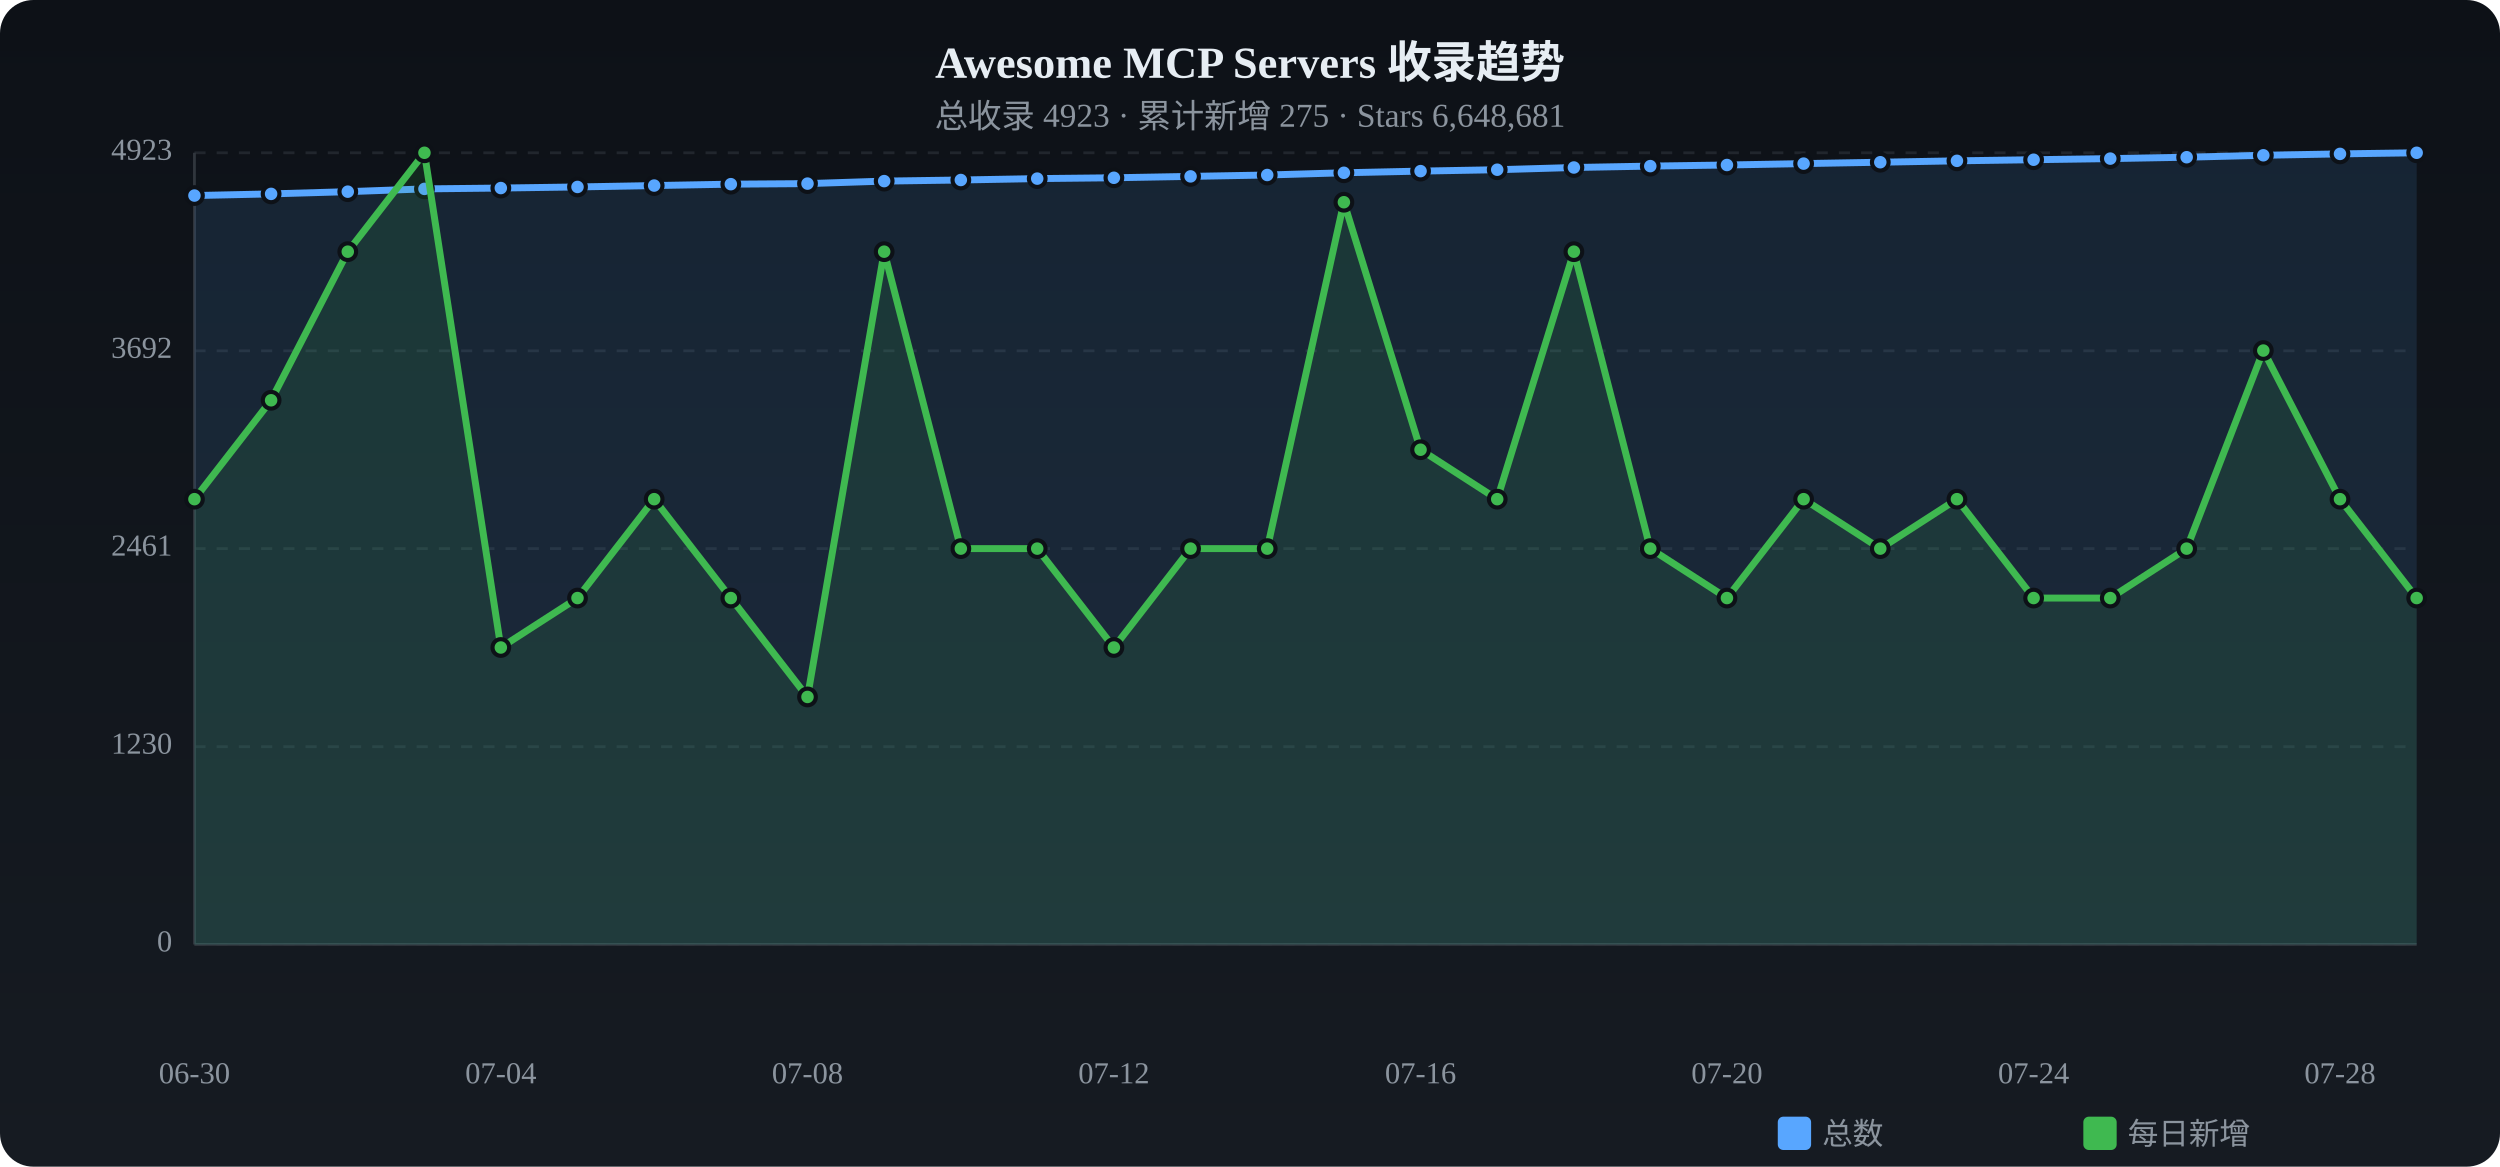
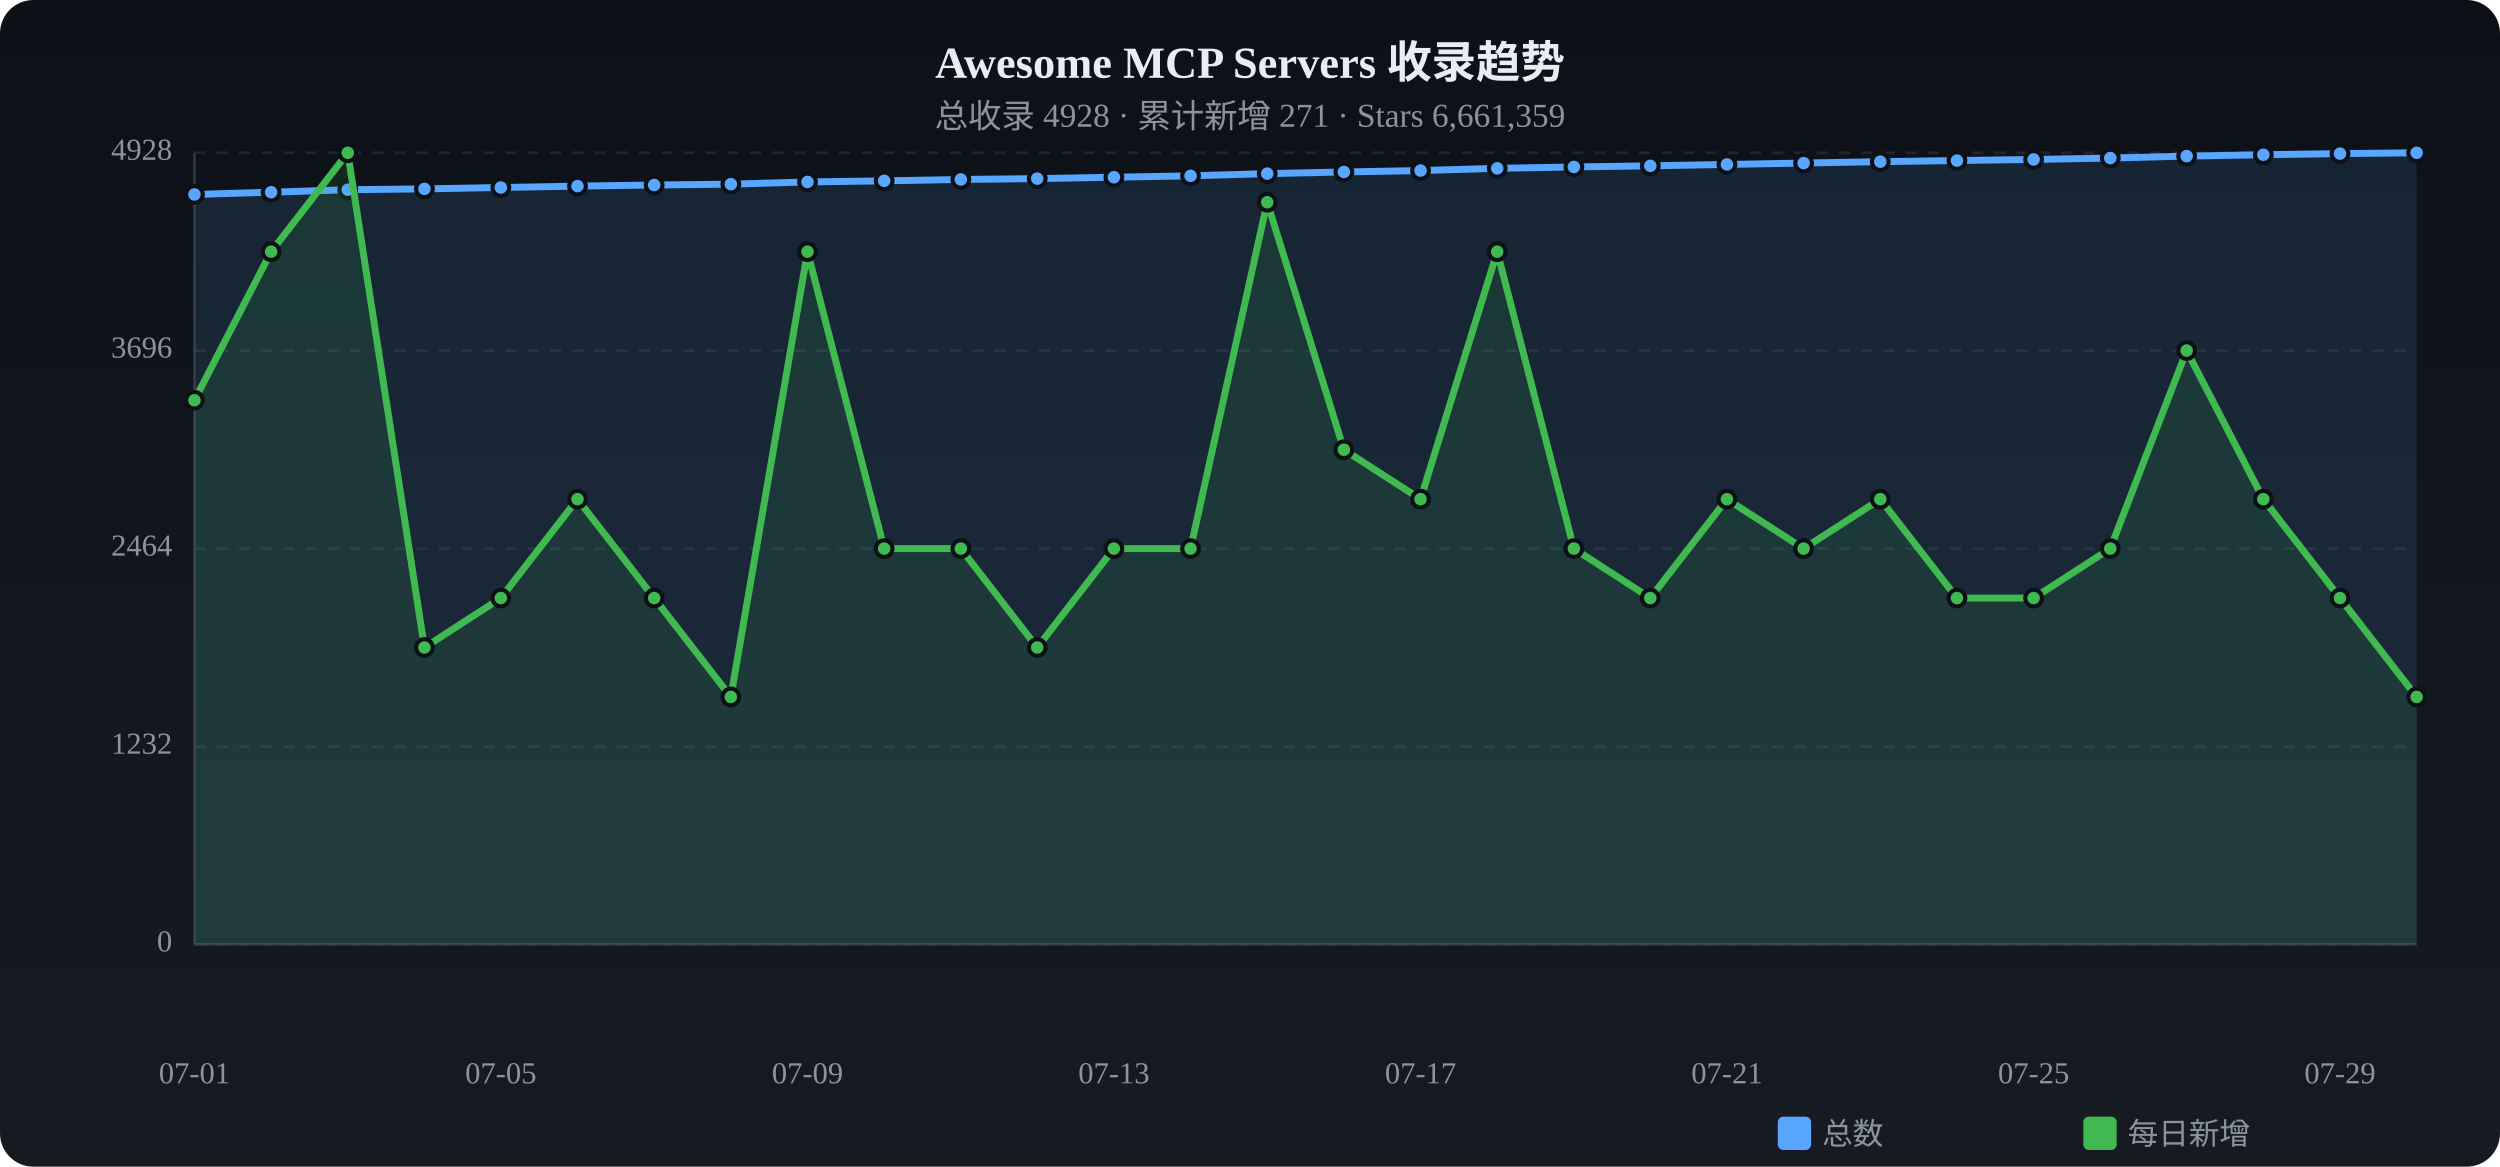
<svg xmlns="http://www.w3.org/2000/svg" viewBox="0 0 900 420" width="900" height="420">
  <defs>
    <linearGradient id="tbg" x1="0%" y1="0%" x2="0%" y2="100%">
      <stop offset="0%" stop-color="#0d1117" />
      <stop offset="100%" stop-color="#161b22" />
    </linearGradient>
  </defs>
  <rect width="900" height="420" rx="12" fill="url(#tbg)" />
  <text x="450.0" y="28" text-anchor="middle" fill="#e6edf3" font-size="16" font-weight="bold">Awesome MCP Servers 收录趋势</text>
-   <text x="450.0" y="46" text-anchor="middle" fill="#8b949e" font-size="12">总收录 4923 · 累计新增 275 · Stars 6,648,681</text>
+   <text x="450.0" y="46" text-anchor="middle" fill="#8b949e" font-size="12">总收录 4928 · 累计新增 271 · Stars 6,661,359</text>
  <text x="62" y="340.0" text-anchor="end" fill="#8b949e" font-size="11" dominant-baseline="middle">0</text>
  <line x1="70" y1="340.0" x2="870" y2="340.0" stroke="#21262d" stroke-dasharray="4 4" />
-   <text x="62" y="268.8" text-anchor="end" fill="#8b949e" font-size="11" dominant-baseline="middle">1230</text>
+   <text x="62" y="268.8" text-anchor="end" fill="#8b949e" font-size="11" dominant-baseline="middle">1232</text>
  <line x1="70" y1="268.8" x2="870" y2="268.8" stroke="#21262d" stroke-dasharray="4 4" />
-   <text x="62" y="197.5" text-anchor="end" fill="#8b949e" font-size="11" dominant-baseline="middle">2461</text>
+   <text x="62" y="197.5" text-anchor="end" fill="#8b949e" font-size="11" dominant-baseline="middle">2464</text>
  <line x1="70" y1="197.5" x2="870" y2="197.5" stroke="#21262d" stroke-dasharray="4 4" />
-   <text x="62" y="126.3" text-anchor="end" fill="#8b949e" font-size="11" dominant-baseline="middle">3692</text>
-   <line x1="70" y1="126.3" x2="870" y2="126.3" stroke="#21262d" stroke-dasharray="4 4" />
-   <text x="62" y="55.0" text-anchor="end" fill="#8b949e" font-size="11" dominant-baseline="middle">4923</text>
+   <text x="62" y="126.2" text-anchor="end" fill="#8b949e" font-size="11" dominant-baseline="middle">3696</text>
+   <line x1="70" y1="126.2" x2="870" y2="126.2" stroke="#21262d" stroke-dasharray="4 4" />
+   <text x="62" y="55.0" text-anchor="end" fill="#8b949e" font-size="11" dominant-baseline="middle">4928</text>
  <line x1="70" y1="55.0" x2="870" y2="55.0" stroke="#21262d" stroke-dasharray="4 4" />
  <line x1="70" y1="55" x2="70" y2="340" stroke="#30363d" />
  <line x1="70" y1="340" x2="870" y2="340" stroke="#30363d" />
-   <path d="M70.0,70.4 L97.6,69.8 L125.2,69.0 L152.8,68.0 L180.3,67.7 L207.9,67.3 L235.5,66.8 L263.1,66.3 L290.7,66.1 L318.3,65.2 L345.9,64.8 L373.4,64.3 L401.0,64.0 L428.6,63.5 L456.2,63.0 L483.8,62.2 L511.4,61.6 L539.0,61.1 L566.6,60.3 L594.1,59.8 L621.7,59.4 L649.3,58.9 L676.9,58.4 L704.5,57.9 L732.1,57.5 L759.7,57.1 L787.2,56.6 L814.8,55.9 L842.4,55.4 L870.0,55.0 L870.0,340 L70.0,340 Z" fill="#58a6ff" opacity="0.12" />
-   <polyline points="70.0,70.4 97.6,69.8 125.2,69.0 152.8,68.0 180.3,67.7 207.9,67.3 235.5,66.8 263.1,66.3 290.7,66.1 318.3,65.2 345.9,64.8 373.4,64.3 401.0,64.0 428.6,63.5 456.2,63.0 483.8,62.2 511.4,61.6 539.0,61.1 566.6,60.3 594.1,59.8 621.7,59.4 649.3,58.9 676.9,58.4 704.5,57.9 732.1,57.5 759.7,57.1 787.2,56.6 814.8,55.9 842.4,55.4 870.0,55.0" fill="none" stroke="#58a6ff" stroke-width="2.5" stroke-linecap="round" stroke-linejoin="round" />
-   <circle cx="70.0" cy="70.4" r="3" fill="#58a6ff" stroke="#0d1117" stroke-width="1.5" />
-   <circle cx="97.6" cy="69.8" r="3" fill="#58a6ff" stroke="#0d1117" stroke-width="1.5" />
-   <circle cx="125.2" cy="69.0" r="3" fill="#58a6ff" stroke="#0d1117" stroke-width="1.5" />
+   <path d="M70.0,70.0 L97.6,69.2 L125.2,68.3 L152.8,68.0 L180.3,67.5 L207.9,67.0 L235.5,66.6 L263.1,66.3 L290.7,65.5 L318.3,65.1 L345.9,64.6 L373.4,64.3 L401.0,63.8 L428.6,63.3 L456.2,62.5 L483.8,61.9 L511.4,61.4 L539.0,60.6 L566.6,60.1 L594.1,59.7 L621.7,59.2 L649.3,58.7 L676.9,58.2 L704.5,57.8 L732.1,57.4 L759.7,56.9 L787.2,56.2 L814.8,55.7 L842.4,55.3 L870.0,55.0 L870.0,340 L70.0,340 Z" fill="#58a6ff" opacity="0.12" />
+   <polyline points="70.0,70.0 97.6,69.2 125.2,68.3 152.8,68.0 180.3,67.5 207.9,67.0 235.5,66.6 263.1,66.3 290.7,65.5 318.3,65.1 345.9,64.6 373.4,64.3 401.0,63.8 428.6,63.3 456.2,62.5 483.8,61.9 511.4,61.4 539.0,60.6 566.6,60.1 594.1,59.7 621.7,59.2 649.3,58.7 676.9,58.2 704.5,57.8 732.1,57.4 759.7,56.9 787.2,56.2 814.8,55.7 842.4,55.3 870.0,55.0" fill="none" stroke="#58a6ff" stroke-width="2.5" stroke-linecap="round" stroke-linejoin="round" />
+   <circle cx="70.0" cy="70.0" r="3" fill="#58a6ff" stroke="#0d1117" stroke-width="1.5" />
+   <circle cx="97.6" cy="69.2" r="3" fill="#58a6ff" stroke="#0d1117" stroke-width="1.5" />
+   <circle cx="125.2" cy="68.3" r="3" fill="#58a6ff" stroke="#0d1117" stroke-width="1.5" />
  <circle cx="152.8" cy="68.0" r="3" fill="#58a6ff" stroke="#0d1117" stroke-width="1.5" />
-   <circle cx="180.3" cy="67.7" r="3" fill="#58a6ff" stroke="#0d1117" stroke-width="1.5" />
-   <circle cx="207.9" cy="67.3" r="3" fill="#58a6ff" stroke="#0d1117" stroke-width="1.5" />
-   <circle cx="235.5" cy="66.8" r="3" fill="#58a6ff" stroke="#0d1117" stroke-width="1.5" />
+   <circle cx="180.3" cy="67.5" r="3" fill="#58a6ff" stroke="#0d1117" stroke-width="1.5" />
+   <circle cx="207.9" cy="67.0" r="3" fill="#58a6ff" stroke="#0d1117" stroke-width="1.5" />
+   <circle cx="235.5" cy="66.6" r="3" fill="#58a6ff" stroke="#0d1117" stroke-width="1.5" />
  <circle cx="263.1" cy="66.3" r="3" fill="#58a6ff" stroke="#0d1117" stroke-width="1.5" />
-   <circle cx="290.7" cy="66.1" r="3" fill="#58a6ff" stroke="#0d1117" stroke-width="1.5" />
-   <circle cx="318.3" cy="65.2" r="3" fill="#58a6ff" stroke="#0d1117" stroke-width="1.5" />
-   <circle cx="345.9" cy="64.8" r="3" fill="#58a6ff" stroke="#0d1117" stroke-width="1.5" />
+   <circle cx="290.7" cy="65.5" r="3" fill="#58a6ff" stroke="#0d1117" stroke-width="1.5" />
+   <circle cx="318.3" cy="65.1" r="3" fill="#58a6ff" stroke="#0d1117" stroke-width="1.5" />
+   <circle cx="345.9" cy="64.6" r="3" fill="#58a6ff" stroke="#0d1117" stroke-width="1.5" />
  <circle cx="373.4" cy="64.3" r="3" fill="#58a6ff" stroke="#0d1117" stroke-width="1.5" />
-   <circle cx="401.0" cy="64.0" r="3" fill="#58a6ff" stroke="#0d1117" stroke-width="1.5" />
-   <circle cx="428.6" cy="63.5" r="3" fill="#58a6ff" stroke="#0d1117" stroke-width="1.5" />
-   <circle cx="456.2" cy="63.0" r="3" fill="#58a6ff" stroke="#0d1117" stroke-width="1.5" />
-   <circle cx="483.8" cy="62.2" r="3" fill="#58a6ff" stroke="#0d1117" stroke-width="1.5" />
-   <circle cx="511.4" cy="61.6" r="3" fill="#58a6ff" stroke="#0d1117" stroke-width="1.5" />
-   <circle cx="539.0" cy="61.1" r="3" fill="#58a6ff" stroke="#0d1117" stroke-width="1.5" />
-   <circle cx="566.6" cy="60.3" r="3" fill="#58a6ff" stroke="#0d1117" stroke-width="1.5" />
-   <circle cx="594.1" cy="59.8" r="3" fill="#58a6ff" stroke="#0d1117" stroke-width="1.5" />
-   <circle cx="621.7" cy="59.4" r="3" fill="#58a6ff" stroke="#0d1117" stroke-width="1.5" />
-   <circle cx="649.3" cy="58.9" r="3" fill="#58a6ff" stroke="#0d1117" stroke-width="1.5" />
-   <circle cx="676.9" cy="58.4" r="3" fill="#58a6ff" stroke="#0d1117" stroke-width="1.5" />
-   <circle cx="704.5" cy="57.9" r="3" fill="#58a6ff" stroke="#0d1117" stroke-width="1.5" />
-   <circle cx="732.1" cy="57.5" r="3" fill="#58a6ff" stroke="#0d1117" stroke-width="1.5" />
-   <circle cx="759.7" cy="57.1" r="3" fill="#58a6ff" stroke="#0d1117" stroke-width="1.5" />
-   <circle cx="787.2" cy="56.6" r="3" fill="#58a6ff" stroke="#0d1117" stroke-width="1.5" />
-   <circle cx="814.8" cy="55.9" r="3" fill="#58a6ff" stroke="#0d1117" stroke-width="1.5" />
-   <circle cx="842.4" cy="55.4" r="3" fill="#58a6ff" stroke="#0d1117" stroke-width="1.5" />
+   <circle cx="401.0" cy="63.8" r="3" fill="#58a6ff" stroke="#0d1117" stroke-width="1.5" />
+   <circle cx="428.6" cy="63.3" r="3" fill="#58a6ff" stroke="#0d1117" stroke-width="1.5" />
+   <circle cx="456.2" cy="62.5" r="3" fill="#58a6ff" stroke="#0d1117" stroke-width="1.5" />
+   <circle cx="483.8" cy="61.9" r="3" fill="#58a6ff" stroke="#0d1117" stroke-width="1.5" />
+   <circle cx="511.4" cy="61.4" r="3" fill="#58a6ff" stroke="#0d1117" stroke-width="1.5" />
+   <circle cx="539.0" cy="60.6" r="3" fill="#58a6ff" stroke="#0d1117" stroke-width="1.5" />
+   <circle cx="566.6" cy="60.1" r="3" fill="#58a6ff" stroke="#0d1117" stroke-width="1.5" />
+   <circle cx="594.1" cy="59.7" r="3" fill="#58a6ff" stroke="#0d1117" stroke-width="1.5" />
+   <circle cx="621.7" cy="59.2" r="3" fill="#58a6ff" stroke="#0d1117" stroke-width="1.5" />
+   <circle cx="649.3" cy="58.7" r="3" fill="#58a6ff" stroke="#0d1117" stroke-width="1.5" />
+   <circle cx="676.9" cy="58.2" r="3" fill="#58a6ff" stroke="#0d1117" stroke-width="1.5" />
+   <circle cx="704.5" cy="57.8" r="3" fill="#58a6ff" stroke="#0d1117" stroke-width="1.5" />
+   <circle cx="732.1" cy="57.4" r="3" fill="#58a6ff" stroke="#0d1117" stroke-width="1.5" />
+   <circle cx="759.7" cy="56.9" r="3" fill="#58a6ff" stroke="#0d1117" stroke-width="1.5" />
+   <circle cx="787.2" cy="56.2" r="3" fill="#58a6ff" stroke="#0d1117" stroke-width="1.5" />
+   <circle cx="814.8" cy="55.7" r="3" fill="#58a6ff" stroke="#0d1117" stroke-width="1.5" />
+   <circle cx="842.4" cy="55.3" r="3" fill="#58a6ff" stroke="#0d1117" stroke-width="1.5" />
  <circle cx="870.0" cy="55.0" r="3" fill="#58a6ff" stroke="#0d1117" stroke-width="1.5" />
-   <path d="M70.0,179.7 L97.6,144.1 L125.2,90.6 L152.8,55.0 L180.3,233.1 L207.9,215.3 L235.5,179.7 L263.1,215.3 L290.7,250.9 L318.3,90.6 L345.9,197.5 L373.4,197.5 L401.0,233.1 L428.6,197.5 L456.2,197.5 L483.8,72.8 L511.4,161.9 L539.0,179.7 L566.6,90.6 L594.1,197.5 L621.7,215.3 L649.3,179.7 L676.9,197.5 L704.5,179.7 L732.1,215.3 L759.7,215.3 L787.2,197.5 L814.8,126.2 L842.4,179.7 L870.0,215.3 L870.0,340 L70.0,340 Z" fill="#3fb950" opacity="0.12" />
-   <polyline points="70.0,179.7 97.6,144.1 125.2,90.6 152.8,55.0 180.3,233.1 207.9,215.3 235.5,179.7 263.1,215.3 290.7,250.9 318.3,90.6 345.9,197.5 373.4,197.5 401.0,233.1 428.6,197.5 456.2,197.5 483.8,72.8 511.4,161.9 539.0,179.7 566.6,90.6 594.1,197.5 621.7,215.3 649.3,179.7 676.9,197.5 704.5,179.7 732.1,215.3 759.7,215.3 787.2,197.5 814.8,126.2 842.4,179.7 870.0,215.3" fill="none" stroke="#3fb950" stroke-width="2.5" stroke-linecap="round" stroke-linejoin="round" />
-   <circle cx="70.0" cy="179.7" r="3" fill="#3fb950" stroke="#0d1117" stroke-width="1.5" />
-   <circle cx="97.6" cy="144.1" r="3" fill="#3fb950" stroke="#0d1117" stroke-width="1.5" />
-   <circle cx="125.2" cy="90.6" r="3" fill="#3fb950" stroke="#0d1117" stroke-width="1.5" />
-   <circle cx="152.8" cy="55.0" r="3" fill="#3fb950" stroke="#0d1117" stroke-width="1.5" />
-   <circle cx="180.3" cy="233.1" r="3" fill="#3fb950" stroke="#0d1117" stroke-width="1.5" />
-   <circle cx="207.9" cy="215.3" r="3" fill="#3fb950" stroke="#0d1117" stroke-width="1.5" />
-   <circle cx="235.5" cy="179.7" r="3" fill="#3fb950" stroke="#0d1117" stroke-width="1.5" />
-   <circle cx="263.1" cy="215.3" r="3" fill="#3fb950" stroke="#0d1117" stroke-width="1.5" />
-   <circle cx="290.7" cy="250.9" r="3" fill="#3fb950" stroke="#0d1117" stroke-width="1.5" />
-   <circle cx="318.3" cy="90.6" r="3" fill="#3fb950" stroke="#0d1117" stroke-width="1.5" />
+   <path d="M70.0,144.1 L97.6,90.6 L125.2,55.0 L152.8,233.1 L180.3,215.3 L207.9,179.7 L235.5,215.3 L263.1,250.9 L290.7,90.6 L318.3,197.5 L345.9,197.5 L373.4,233.1 L401.0,197.5 L428.6,197.5 L456.2,72.8 L483.8,161.9 L511.4,179.7 L539.0,90.6 L566.6,197.5 L594.1,215.3 L621.7,179.7 L649.3,197.5 L676.9,179.7 L704.5,215.3 L732.1,215.3 L759.7,197.5 L787.2,126.2 L814.8,179.7 L842.4,215.3 L870.0,250.9 L870.0,340 L70.0,340 Z" fill="#3fb950" opacity="0.12" />
+   <polyline points="70.0,144.1 97.6,90.6 125.2,55.0 152.8,233.1 180.3,215.3 207.9,179.7 235.5,215.3 263.1,250.9 290.7,90.6 318.3,197.5 345.9,197.5 373.4,233.1 401.0,197.5 428.6,197.5 456.2,72.8 483.8,161.9 511.4,179.7 539.0,90.6 566.6,197.5 594.1,215.3 621.7,179.7 649.3,197.5 676.9,179.7 704.5,215.3 732.1,215.3 759.7,197.5 787.2,126.2 814.8,179.7 842.4,215.3 870.0,250.9" fill="none" stroke="#3fb950" stroke-width="2.5" stroke-linecap="round" stroke-linejoin="round" />
+   <circle cx="70.0" cy="144.1" r="3" fill="#3fb950" stroke="#0d1117" stroke-width="1.5" />
+   <circle cx="97.6" cy="90.6" r="3" fill="#3fb950" stroke="#0d1117" stroke-width="1.5" />
+   <circle cx="125.2" cy="55.0" r="3" fill="#3fb950" stroke="#0d1117" stroke-width="1.5" />
+   <circle cx="152.8" cy="233.1" r="3" fill="#3fb950" stroke="#0d1117" stroke-width="1.5" />
+   <circle cx="180.3" cy="215.3" r="3" fill="#3fb950" stroke="#0d1117" stroke-width="1.5" />
+   <circle cx="207.9" cy="179.7" r="3" fill="#3fb950" stroke="#0d1117" stroke-width="1.5" />
+   <circle cx="235.5" cy="215.3" r="3" fill="#3fb950" stroke="#0d1117" stroke-width="1.5" />
+   <circle cx="263.1" cy="250.9" r="3" fill="#3fb950" stroke="#0d1117" stroke-width="1.5" />
+   <circle cx="290.7" cy="90.6" r="3" fill="#3fb950" stroke="#0d1117" stroke-width="1.5" />
+   <circle cx="318.3" cy="197.5" r="3" fill="#3fb950" stroke="#0d1117" stroke-width="1.5" />
  <circle cx="345.9" cy="197.5" r="3" fill="#3fb950" stroke="#0d1117" stroke-width="1.5" />
-   <circle cx="373.4" cy="197.5" r="3" fill="#3fb950" stroke="#0d1117" stroke-width="1.5" />
-   <circle cx="401.0" cy="233.1" r="3" fill="#3fb950" stroke="#0d1117" stroke-width="1.5" />
+   <circle cx="373.4" cy="233.1" r="3" fill="#3fb950" stroke="#0d1117" stroke-width="1.5" />
+   <circle cx="401.0" cy="197.5" r="3" fill="#3fb950" stroke="#0d1117" stroke-width="1.5" />
  <circle cx="428.6" cy="197.5" r="3" fill="#3fb950" stroke="#0d1117" stroke-width="1.5" />
-   <circle cx="456.2" cy="197.5" r="3" fill="#3fb950" stroke="#0d1117" stroke-width="1.5" />
-   <circle cx="483.8" cy="72.8" r="3" fill="#3fb950" stroke="#0d1117" stroke-width="1.5" />
-   <circle cx="511.4" cy="161.9" r="3" fill="#3fb950" stroke="#0d1117" stroke-width="1.5" />
-   <circle cx="539.0" cy="179.7" r="3" fill="#3fb950" stroke="#0d1117" stroke-width="1.5" />
-   <circle cx="566.6" cy="90.6" r="3" fill="#3fb950" stroke="#0d1117" stroke-width="1.5" />
-   <circle cx="594.1" cy="197.5" r="3" fill="#3fb950" stroke="#0d1117" stroke-width="1.5" />
-   <circle cx="621.7" cy="215.3" r="3" fill="#3fb950" stroke="#0d1117" stroke-width="1.5" />
-   <circle cx="649.3" cy="179.7" r="3" fill="#3fb950" stroke="#0d1117" stroke-width="1.5" />
-   <circle cx="676.9" cy="197.5" r="3" fill="#3fb950" stroke="#0d1117" stroke-width="1.5" />
-   <circle cx="704.5" cy="179.7" r="3" fill="#3fb950" stroke="#0d1117" stroke-width="1.5" />
+   <circle cx="456.2" cy="72.8" r="3" fill="#3fb950" stroke="#0d1117" stroke-width="1.5" />
+   <circle cx="483.8" cy="161.9" r="3" fill="#3fb950" stroke="#0d1117" stroke-width="1.5" />
+   <circle cx="511.4" cy="179.7" r="3" fill="#3fb950" stroke="#0d1117" stroke-width="1.5" />
+   <circle cx="539.0" cy="90.6" r="3" fill="#3fb950" stroke="#0d1117" stroke-width="1.5" />
+   <circle cx="566.6" cy="197.5" r="3" fill="#3fb950" stroke="#0d1117" stroke-width="1.5" />
+   <circle cx="594.1" cy="215.3" r="3" fill="#3fb950" stroke="#0d1117" stroke-width="1.5" />
+   <circle cx="621.7" cy="179.7" r="3" fill="#3fb950" stroke="#0d1117" stroke-width="1.5" />
+   <circle cx="649.3" cy="197.5" r="3" fill="#3fb950" stroke="#0d1117" stroke-width="1.5" />
+   <circle cx="676.9" cy="179.7" r="3" fill="#3fb950" stroke="#0d1117" stroke-width="1.5" />
+   <circle cx="704.5" cy="215.3" r="3" fill="#3fb950" stroke="#0d1117" stroke-width="1.5" />
  <circle cx="732.1" cy="215.3" r="3" fill="#3fb950" stroke="#0d1117" stroke-width="1.5" />
-   <circle cx="759.7" cy="215.3" r="3" fill="#3fb950" stroke="#0d1117" stroke-width="1.5" />
-   <circle cx="787.2" cy="197.5" r="3" fill="#3fb950" stroke="#0d1117" stroke-width="1.5" />
-   <circle cx="814.8" cy="126.2" r="3" fill="#3fb950" stroke="#0d1117" stroke-width="1.5" />
-   <circle cx="842.4" cy="179.7" r="3" fill="#3fb950" stroke="#0d1117" stroke-width="1.5" />
-   <circle cx="870.0" cy="215.3" r="3" fill="#3fb950" stroke="#0d1117" stroke-width="1.5" />
-   <text x="70.0" y="390" text-anchor="middle" fill="#8b949e" font-size="11">06-30</text>
-   <text x="180.3" y="390" text-anchor="middle" fill="#8b949e" font-size="11">07-04</text>
-   <text x="290.7" y="390" text-anchor="middle" fill="#8b949e" font-size="11">07-08</text>
-   <text x="401.0" y="390" text-anchor="middle" fill="#8b949e" font-size="11">07-12</text>
-   <text x="511.4" y="390" text-anchor="middle" fill="#8b949e" font-size="11">07-16</text>
-   <text x="621.7" y="390" text-anchor="middle" fill="#8b949e" font-size="11">07-20</text>
-   <text x="732.1" y="390" text-anchor="middle" fill="#8b949e" font-size="11">07-24</text>
-   <text x="842.4" y="390" text-anchor="middle" fill="#8b949e" font-size="11">07-28</text>
+   <circle cx="759.7" cy="197.5" r="3" fill="#3fb950" stroke="#0d1117" stroke-width="1.5" />
+   <circle cx="787.2" cy="126.2" r="3" fill="#3fb950" stroke="#0d1117" stroke-width="1.5" />
+   <circle cx="814.8" cy="179.7" r="3" fill="#3fb950" stroke="#0d1117" stroke-width="1.5" />
+   <circle cx="842.4" cy="215.3" r="3" fill="#3fb950" stroke="#0d1117" stroke-width="1.5" />
+   <circle cx="870.0" cy="250.9" r="3" fill="#3fb950" stroke="#0d1117" stroke-width="1.5" />
+   <text x="70.0" y="390" text-anchor="middle" fill="#8b949e" font-size="11">07-01</text>
+   <text x="180.3" y="390" text-anchor="middle" fill="#8b949e" font-size="11">07-05</text>
+   <text x="290.7" y="390" text-anchor="middle" fill="#8b949e" font-size="11">07-09</text>
+   <text x="401.0" y="390" text-anchor="middle" fill="#8b949e" font-size="11">07-13</text>
+   <text x="511.4" y="390" text-anchor="middle" fill="#8b949e" font-size="11">07-17</text>
+   <text x="621.7" y="390" text-anchor="middle" fill="#8b949e" font-size="11">07-21</text>
+   <text x="732.1" y="390" text-anchor="middle" fill="#8b949e" font-size="11">07-25</text>
+   <text x="842.4" y="390" text-anchor="middle" fill="#8b949e" font-size="11">07-29</text>
  <rect x="640" y="402" width="12" height="12" rx="2" fill="#58a6ff" />
  <text x="656" y="412" fill="#8b949e" font-size="11">总数</text>
  <rect x="750" y="402" width="12" height="12" rx="2" fill="#3fb950" />
  <text x="766" y="412" fill="#8b949e" font-size="11">每日新增</text>
</svg>
